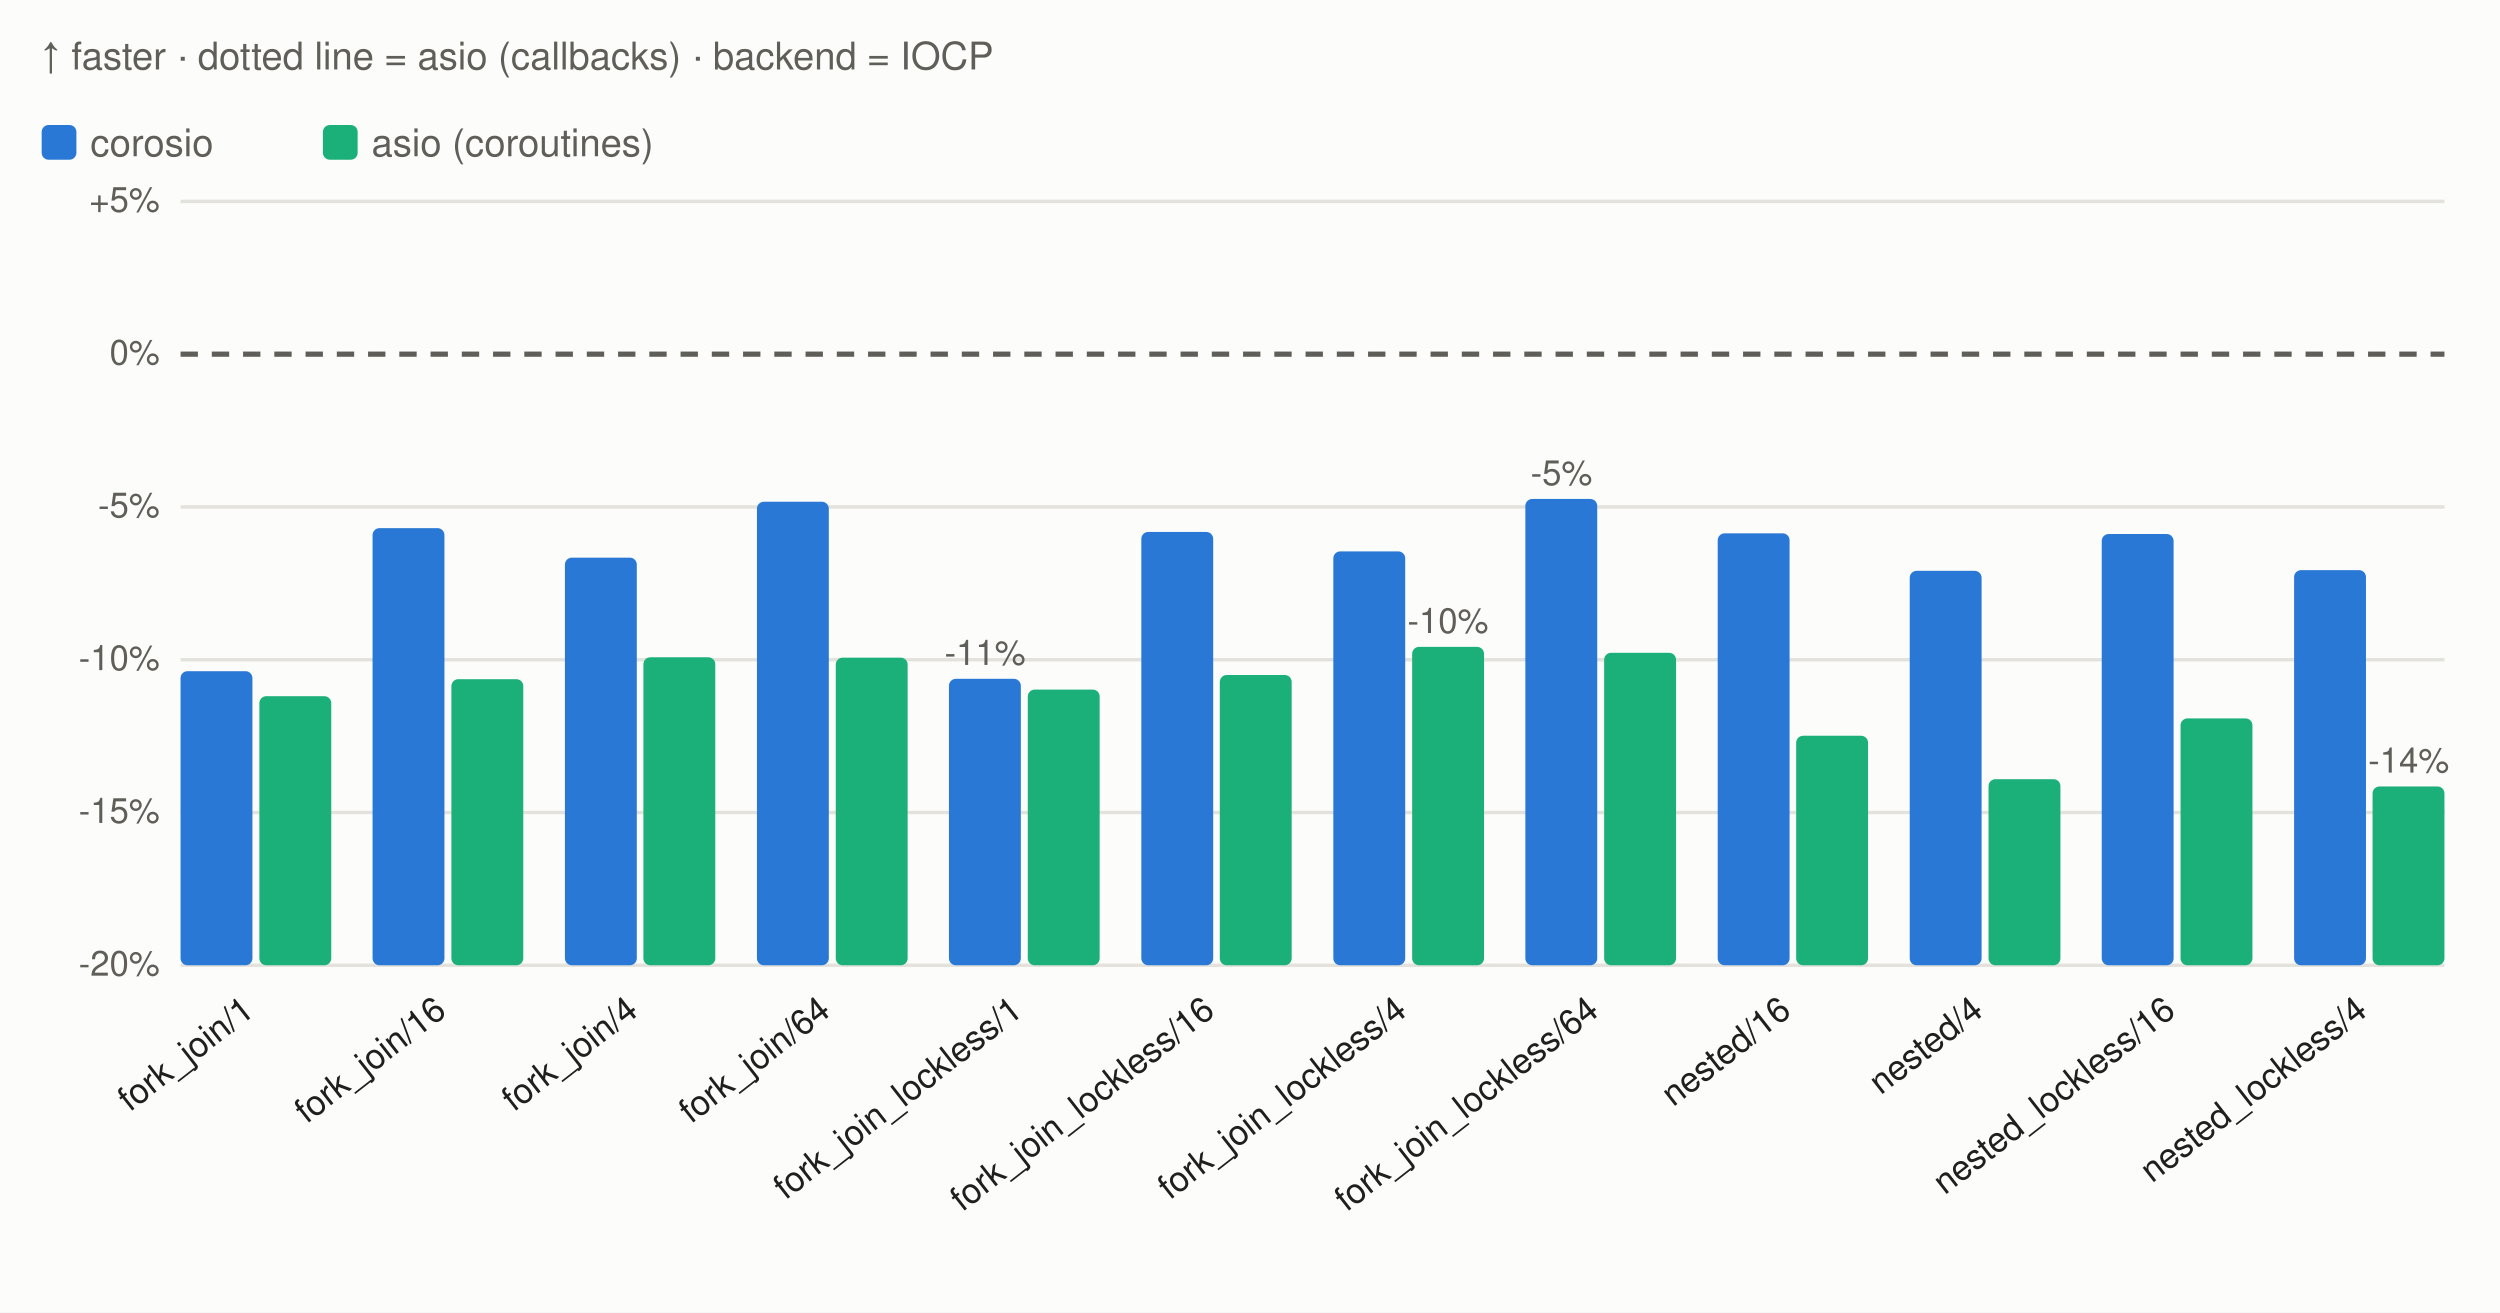
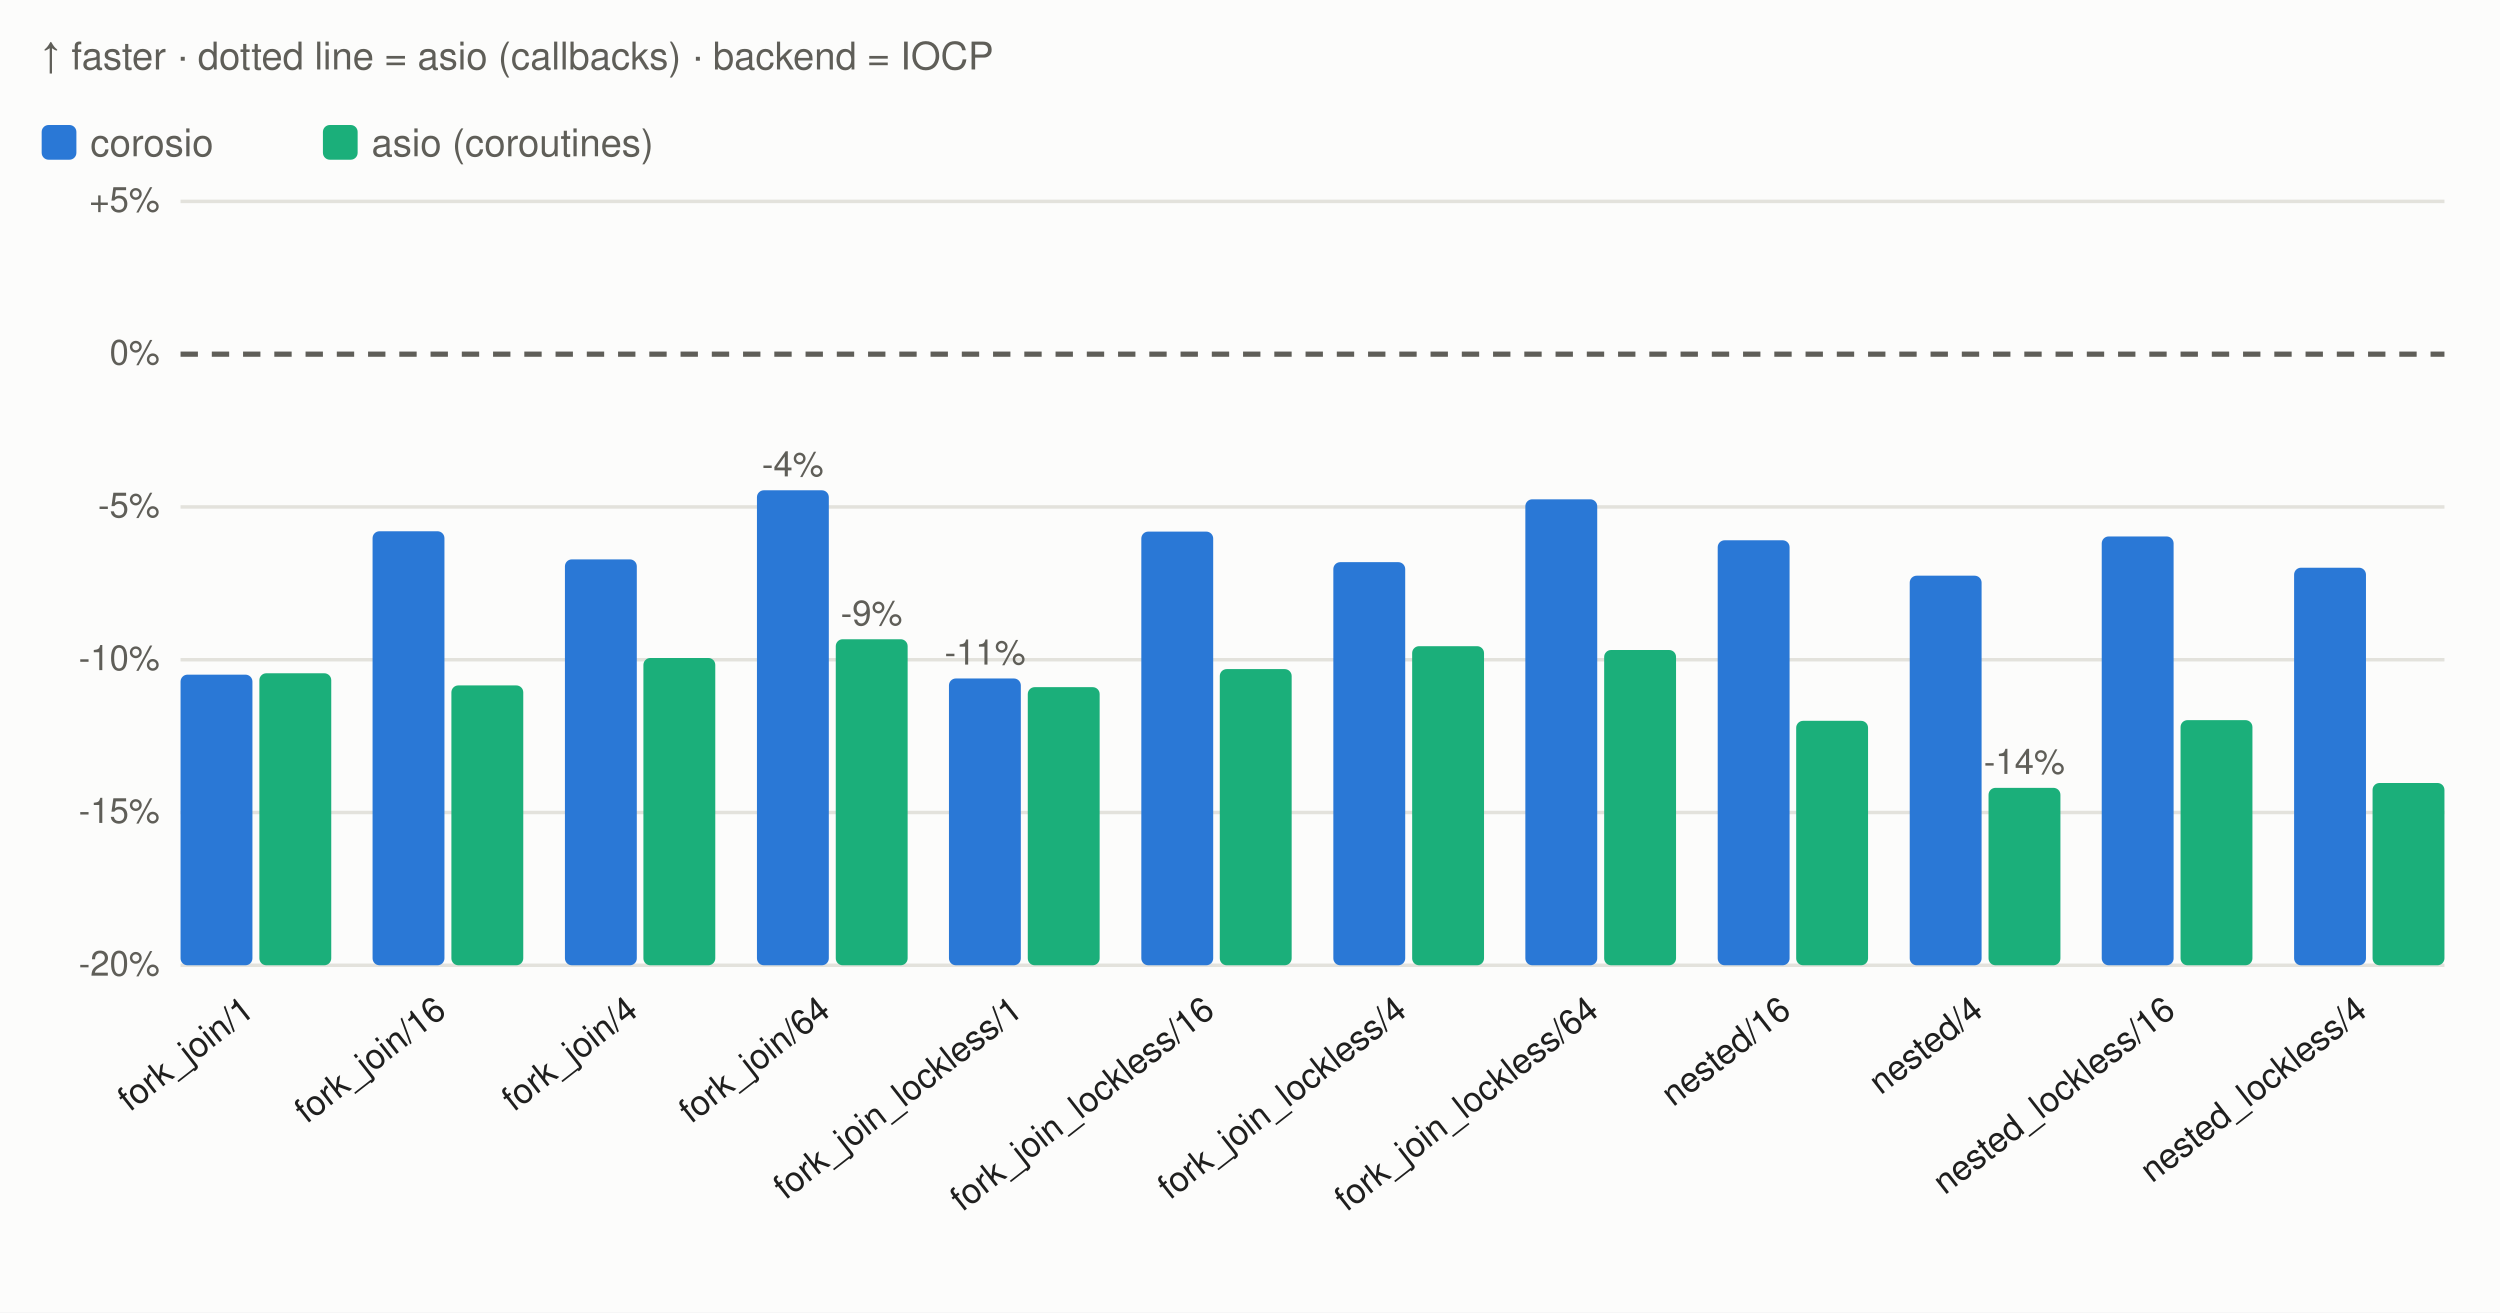
<svg xmlns="http://www.w3.org/2000/svg" class="bch-chart" width="720" height="378" viewBox="0 0 720 378">
  <style>.bch-chart{width:100%;height:auto;overflow:visible}.imageblock.bch-block{align-items:stretch}.imageblock.bch-block .content{width:100%}.bch-seg-label{fill:#ffffff;font-weight:700}html.dark .bch-exact&gt;summary.title,html.dark .bch-exact summary.title{color:var(--text-main-text-primary,#ffffff)}.boostlook .doc .openblock.bch-card{border:1px solid var(--border-border-secondary,#e3e2dc);border-radius:10px;padding:14px 14px 4px;margin-top:1.4rem;margin-bottom:1.4rem}.boostlook .doc .bch-card .imageblock.bch-block{margin-top:0;margin-bottom:0.25rem}.boostlook .doc .bch-card details.bch-exact{margin-top:0;margin-bottom:0.5rem;margin-left:0}.boostlook .doc .bch-card details.bch-exact&gt;summary{margin-left:2rem}.boostlook .doc .bch-card table.stretch,.boostlook #content .bch-card table.stretch{width:100%;margin-left:0;font-size:0.88em}.boostlook .doc .bch-card table.stretch td,.boostlook .doc .bch-card table.stretch th{padding:0.3rem 0.55rem}@media (prefers-color-scheme: dark) {.bch-surface{fill:#1a1a19}.bch-ink{fill:#ffffff}.bch-ink2{fill:#c3c2b7}.bch-grid{stroke:#3a3a38}.bch-zero{stroke:#c3c2b7}.bch-s-native{fill:#3987e5}.bch-s-uring{fill:#d95926}.bch-s-cb{fill:#199e70}.bch-div-pos{fill:#3987e5}.bch-div-neg{fill:#e66767}.bch-div-mid{fill:#383835}}html:not(.dark) .bch-surface{fill:transparent}html:not(.dark) .bch-ink{fill:#1f1f1e}html:not(.dark) .bch-ink2{fill:#5f5e58}html:not(.dark) .bch-grid{stroke:#e3e2dc}html:not(.dark) .bch-zero{stroke:#5f5e58}html:not(.dark) .bch-s-native{fill:#2a78d6}html:not(.dark) .bch-s-uring{fill:#eb6834}html:not(.dark) .bch-s-cb{fill:#1baf7a}html:not(.dark) .bch-div-pos{fill:#2a78d6}html:not(.dark) .bch-div-neg{fill:#e34948}html:not(.dark) .bch-div-mid{fill:#f0efec}html.dark .bch-surface{fill:transparent}html.dark .bch-ink{fill:#ffffff}html.dark .bch-ink2{fill:#c3c2b7}html.dark .bch-grid{stroke:#3a3a38}html.dark .bch-zero{stroke:#c3c2b7}html.dark .bch-s-native{fill:#3987e5}html.dark .bch-s-uring{fill:#d95926}html.dark .bch-s-cb{fill:#199e70}html.dark .bch-div-pos{fill:#3987e5}html.dark .bch-div-neg{fill:#e66767}html.dark .bch-div-mid{fill:#383835}</style>
  <rect width="720" height="378" class="bch-surface" fill="#fcfcfb" />
  <text x="12" y="20" font-family="-apple-system,Segoe UI,Helvetica,Arial,sans-serif" font-size="11" class="bch-ink2" fill="#5f5e58">↑ faster · dotted line = asio (callbacks) · backend = IOCP</text>
  <rect x="12" y="36" width="10" height="10" rx="2" class="bch-s-native" fill="#2a78d6" />
  <text x="26" y="45" font-family="-apple-system,Segoe UI,Helvetica,Arial,sans-serif" font-size="11" class="bch-ink2" fill="#5f5e58">corosio</text>
  <rect x="93" y="36" width="10" height="10" rx="2" class="bch-s-cb" fill="#1baf7a" />
  <text x="107" y="45" font-family="-apple-system,Segoe UI,Helvetica,Arial,sans-serif" font-size="11" class="bch-ink2" fill="#5f5e58">asio (coroutines)</text>
  <line x1="52" y1="278.0" x2="704" y2="278.0" class="bch-grid" stroke="#e3e2dc" stroke-width="1" />
  <text x="46" y="281.0" font-family="-apple-system,Segoe UI,Helvetica,Arial,sans-serif" font-size="10" class="bch-ink2" fill="#5f5e58" text-anchor="end">-20%</text>
  <line x1="52" y1="234.0" x2="704" y2="234.0" class="bch-grid" stroke="#e3e2dc" stroke-width="1" />
  <text x="46" y="237.0" font-family="-apple-system,Segoe UI,Helvetica,Arial,sans-serif" font-size="10" class="bch-ink2" fill="#5f5e58" text-anchor="end">-15%</text>
  <line x1="52" y1="190.0" x2="704" y2="190.0" class="bch-grid" stroke="#e3e2dc" stroke-width="1" />
  <text x="46" y="193.0" font-family="-apple-system,Segoe UI,Helvetica,Arial,sans-serif" font-size="10" class="bch-ink2" fill="#5f5e58" text-anchor="end">-10%</text>
  <line x1="52" y1="146.0" x2="704" y2="146.0" class="bch-grid" stroke="#e3e2dc" stroke-width="1" />
  <text x="46" y="149.0" font-family="-apple-system,Segoe UI,Helvetica,Arial,sans-serif" font-size="10" class="bch-ink2" fill="#5f5e58" text-anchor="end">-5%</text>
  <line x1="52" y1="58.0" x2="704" y2="58.0" class="bch-grid" stroke="#e3e2dc" stroke-width="1" />
  <text x="46" y="61.0" font-family="-apple-system,Segoe UI,Helvetica,Arial,sans-serif" font-size="10" class="bch-ink2" fill="#5f5e58" text-anchor="end">+5%</text>
  <text x="46" y="105.0" font-family="-apple-system,Segoe UI,Helvetica,Arial,sans-serif" font-size="10" class="bch-ink2" fill="#5f5e58" text-anchor="end">0%</text>
-   <rect x="52.0" y="193.3" width="20.7" height="84.7" rx="2" class="bch-s-native" fill="#2a78d6" />
-   <rect x="74.7" y="200.5" width="20.7" height="77.5" rx="2" class="bch-s-cb" fill="#1baf7a" />
+   <rect x="52.0" y="194.3" width="20.7" height="83.7" rx="2" class="bch-s-native" fill="#2a78d6" />
+   <rect x="74.7" y="193.9" width="20.7" height="84.1" rx="2" class="bch-s-cb" fill="#1baf7a" />
  <text x="73.7" y="292.0" font-family="-apple-system,Segoe UI,Helvetica,Arial,sans-serif" font-size="10" class="bch-ink" fill="#1f1f1e" text-anchor="end" transform="rotate(-38 73.7 292.0)">fork_join/1</text>
-   <rect x="107.3" y="152.1" width="20.7" height="125.9" rx="2" class="bch-s-native" fill="#2a78d6" />
-   <rect x="130.0" y="195.6" width="20.7" height="82.4" rx="2" class="bch-s-cb" fill="#1baf7a" />
+   <rect x="107.3" y="153.0" width="20.7" height="125.0" rx="2" class="bch-s-native" fill="#2a78d6" />
+   <rect x="130.0" y="197.4" width="20.7" height="80.6" rx="2" class="bch-s-cb" fill="#1baf7a" />
  <text x="129.0" y="292.0" font-family="-apple-system,Segoe UI,Helvetica,Arial,sans-serif" font-size="10" class="bch-ink" fill="#1f1f1e" text-anchor="end" transform="rotate(-38 129.0 292.0)">fork_join/16</text>
-   <rect x="162.7" y="160.6" width="20.7" height="117.4" rx="2" class="bch-s-native" fill="#2a78d6" />
-   <rect x="185.3" y="189.3" width="20.7" height="88.7" rx="2" class="bch-s-cb" fill="#1baf7a" />
+   <rect x="162.7" y="161.1" width="20.7" height="116.9" rx="2" class="bch-s-native" fill="#2a78d6" />
+   <rect x="185.3" y="189.5" width="20.7" height="88.5" rx="2" class="bch-s-cb" fill="#1baf7a" />
  <text x="184.3" y="292.0" font-family="-apple-system,Segoe UI,Helvetica,Arial,sans-serif" font-size="10" class="bch-ink" fill="#1f1f1e" text-anchor="end" transform="rotate(-38 184.3 292.0)">fork_join/4</text>
-   <rect x="218.0" y="144.5" width="20.7" height="133.5" rx="2" class="bch-s-native" fill="#2a78d6" />
-   <rect x="240.7" y="189.4" width="20.7" height="88.6" rx="2" class="bch-s-cb" fill="#1baf7a" />
+   <rect x="218.0" y="141.2" width="20.7" height="136.8" rx="2" class="bch-s-native" fill="#2a78d6" />
+   <text x="228.3" y="137.2" font-family="-apple-system,Segoe UI,Helvetica,Arial,sans-serif" font-size="10" class="bch-ink2" fill="#5f5e58" text-anchor="middle">-4%</text>
+   <rect x="240.7" y="184.1" width="20.7" height="93.9" rx="2" class="bch-s-cb" fill="#1baf7a" />
+   <text x="251.0" y="180.1" font-family="-apple-system,Segoe UI,Helvetica,Arial,sans-serif" font-size="10" class="bch-ink2" fill="#5f5e58" text-anchor="middle">-9%</text>
  <text x="239.7" y="292.0" font-family="-apple-system,Segoe UI,Helvetica,Arial,sans-serif" font-size="10" class="bch-ink" fill="#1f1f1e" text-anchor="end" transform="rotate(-38 239.7 292.0)">fork_join/64</text>
-   <rect x="273.3" y="195.5" width="20.7" height="82.5" rx="2" class="bch-s-native" fill="#2a78d6" />
-   <text x="283.7" y="191.5" font-family="-apple-system,Segoe UI,Helvetica,Arial,sans-serif" font-size="10" class="bch-ink2" fill="#5f5e58" text-anchor="middle">-11%</text>
-   <rect x="296.0" y="198.6" width="20.7" height="79.4" rx="2" class="bch-s-cb" fill="#1baf7a" />
+   <rect x="273.3" y="195.4" width="20.7" height="82.6" rx="2" class="bch-s-native" fill="#2a78d6" />
+   <text x="283.7" y="191.4" font-family="-apple-system,Segoe UI,Helvetica,Arial,sans-serif" font-size="10" class="bch-ink2" fill="#5f5e58" text-anchor="middle">-11%</text>
+   <rect x="296.0" y="197.9" width="20.7" height="80.1" rx="2" class="bch-s-cb" fill="#1baf7a" />
  <text x="295.0" y="292.0" font-family="-apple-system,Segoe UI,Helvetica,Arial,sans-serif" font-size="10" class="bch-ink" fill="#1f1f1e" text-anchor="end" transform="rotate(-38 295.0 292.0)">fork_join_lockless/1</text>
-   <rect x="328.7" y="153.2" width="20.7" height="124.8" rx="2" class="bch-s-native" fill="#2a78d6" />
-   <rect x="351.3" y="194.4" width="20.7" height="83.6" rx="2" class="bch-s-cb" fill="#1baf7a" />
+   <rect x="328.7" y="153.1" width="20.7" height="124.9" rx="2" class="bch-s-native" fill="#2a78d6" />
+   <rect x="351.3" y="192.7" width="20.7" height="85.3" rx="2" class="bch-s-cb" fill="#1baf7a" />
  <text x="350.3" y="292.0" font-family="-apple-system,Segoe UI,Helvetica,Arial,sans-serif" font-size="10" class="bch-ink" fill="#1f1f1e" text-anchor="end" transform="rotate(-38 350.3 292.0)">fork_join_lockless/16</text>
-   <rect x="384.0" y="158.8" width="20.7" height="119.2" rx="2" class="bch-s-native" fill="#2a78d6" />
-   <rect x="406.7" y="186.3" width="20.7" height="91.7" rx="2" class="bch-s-cb" fill="#1baf7a" />
-   <text x="417.0" y="182.3" font-family="-apple-system,Segoe UI,Helvetica,Arial,sans-serif" font-size="10" class="bch-ink2" fill="#5f5e58" text-anchor="middle">-10%</text>
+   <rect x="384.0" y="161.9" width="20.7" height="116.1" rx="2" class="bch-s-native" fill="#2a78d6" />
+   <rect x="406.7" y="186.1" width="20.7" height="91.9" rx="2" class="bch-s-cb" fill="#1baf7a" />
  <text x="405.7" y="292.0" font-family="-apple-system,Segoe UI,Helvetica,Arial,sans-serif" font-size="10" class="bch-ink" fill="#1f1f1e" text-anchor="end" transform="rotate(-38 405.7 292.0)">fork_join_lockless/4</text>
-   <rect x="439.3" y="143.7" width="20.7" height="134.3" rx="2" class="bch-s-native" fill="#2a78d6" />
-   <text x="449.7" y="139.7" font-family="-apple-system,Segoe UI,Helvetica,Arial,sans-serif" font-size="10" class="bch-ink2" fill="#5f5e58" text-anchor="middle">-5%</text>
-   <rect x="462.0" y="188.0" width="20.7" height="90.0" rx="2" class="bch-s-cb" fill="#1baf7a" />
+   <rect x="439.3" y="143.8" width="20.7" height="134.2" rx="2" class="bch-s-native" fill="#2a78d6" />
+   <rect x="462.0" y="187.2" width="20.7" height="90.8" rx="2" class="bch-s-cb" fill="#1baf7a" />
  <text x="461.0" y="292.0" font-family="-apple-system,Segoe UI,Helvetica,Arial,sans-serif" font-size="10" class="bch-ink" fill="#1f1f1e" text-anchor="end" transform="rotate(-38 461.0 292.0)">fork_join_lockless/64</text>
-   <rect x="494.7" y="153.6" width="20.7" height="124.4" rx="2" class="bch-s-native" fill="#2a78d6" />
-   <rect x="517.3" y="211.9" width="20.7" height="66.1" rx="2" class="bch-s-cb" fill="#1baf7a" />
+   <rect x="494.7" y="155.6" width="20.7" height="122.4" rx="2" class="bch-s-native" fill="#2a78d6" />
+   <rect x="517.3" y="207.6" width="20.7" height="70.4" rx="2" class="bch-s-cb" fill="#1baf7a" />
  <text x="516.3" y="292.0" font-family="-apple-system,Segoe UI,Helvetica,Arial,sans-serif" font-size="10" class="bch-ink" fill="#1f1f1e" text-anchor="end" transform="rotate(-38 516.3 292.0)">nested/16</text>
-   <rect x="550.0" y="164.4" width="20.7" height="113.6" rx="2" class="bch-s-native" fill="#2a78d6" />
-   <rect x="572.7" y="224.4" width="20.7" height="53.6" rx="2" class="bch-s-cb" fill="#1baf7a" />
+   <rect x="550.0" y="165.8" width="20.7" height="112.2" rx="2" class="bch-s-native" fill="#2a78d6" />
+   <rect x="572.7" y="226.9" width="20.7" height="51.1" rx="2" class="bch-s-cb" fill="#1baf7a" />
+   <text x="583.0" y="222.9" font-family="-apple-system,Segoe UI,Helvetica,Arial,sans-serif" font-size="10" class="bch-ink2" fill="#5f5e58" text-anchor="middle">-14%</text>
  <text x="571.7" y="292.0" font-family="-apple-system,Segoe UI,Helvetica,Arial,sans-serif" font-size="10" class="bch-ink" fill="#1f1f1e" text-anchor="end" transform="rotate(-38 571.7 292.0)">nested/4</text>
-   <rect x="605.3" y="153.8" width="20.7" height="124.2" rx="2" class="bch-s-native" fill="#2a78d6" />
-   <rect x="628.0" y="206.9" width="20.7" height="71.1" rx="2" class="bch-s-cb" fill="#1baf7a" />
+   <rect x="605.3" y="154.5" width="20.7" height="123.5" rx="2" class="bch-s-native" fill="#2a78d6" />
+   <rect x="628.0" y="207.4" width="20.7" height="70.6" rx="2" class="bch-s-cb" fill="#1baf7a" />
  <text x="627.0" y="292.0" font-family="-apple-system,Segoe UI,Helvetica,Arial,sans-serif" font-size="10" class="bch-ink" fill="#1f1f1e" text-anchor="end" transform="rotate(-38 627.0 292.0)">nested_lockless/16</text>
-   <rect x="660.7" y="164.2" width="20.7" height="113.8" rx="2" class="bch-s-native" fill="#2a78d6" />
-   <rect x="683.3" y="226.5" width="20.7" height="51.5" rx="2" class="bch-s-cb" fill="#1baf7a" />
-   <text x="693.7" y="222.5" font-family="-apple-system,Segoe UI,Helvetica,Arial,sans-serif" font-size="10" class="bch-ink2" fill="#5f5e58" text-anchor="middle">-14%</text>
+   <rect x="660.7" y="163.5" width="20.7" height="114.5" rx="2" class="bch-s-native" fill="#2a78d6" />
+   <rect x="683.3" y="225.5" width="20.7" height="52.5" rx="2" class="bch-s-cb" fill="#1baf7a" />
  <text x="682.3" y="292.0" font-family="-apple-system,Segoe UI,Helvetica,Arial,sans-serif" font-size="10" class="bch-ink" fill="#1f1f1e" text-anchor="end" transform="rotate(-38 682.3 292.0)">nested_lockless/4</text>
  <line x1="52" y1="102.0" x2="704" y2="102.0" class="bch-zero" stroke="#5f5e58" stroke-width="1.5" stroke-dasharray="5 4" />
</svg>
